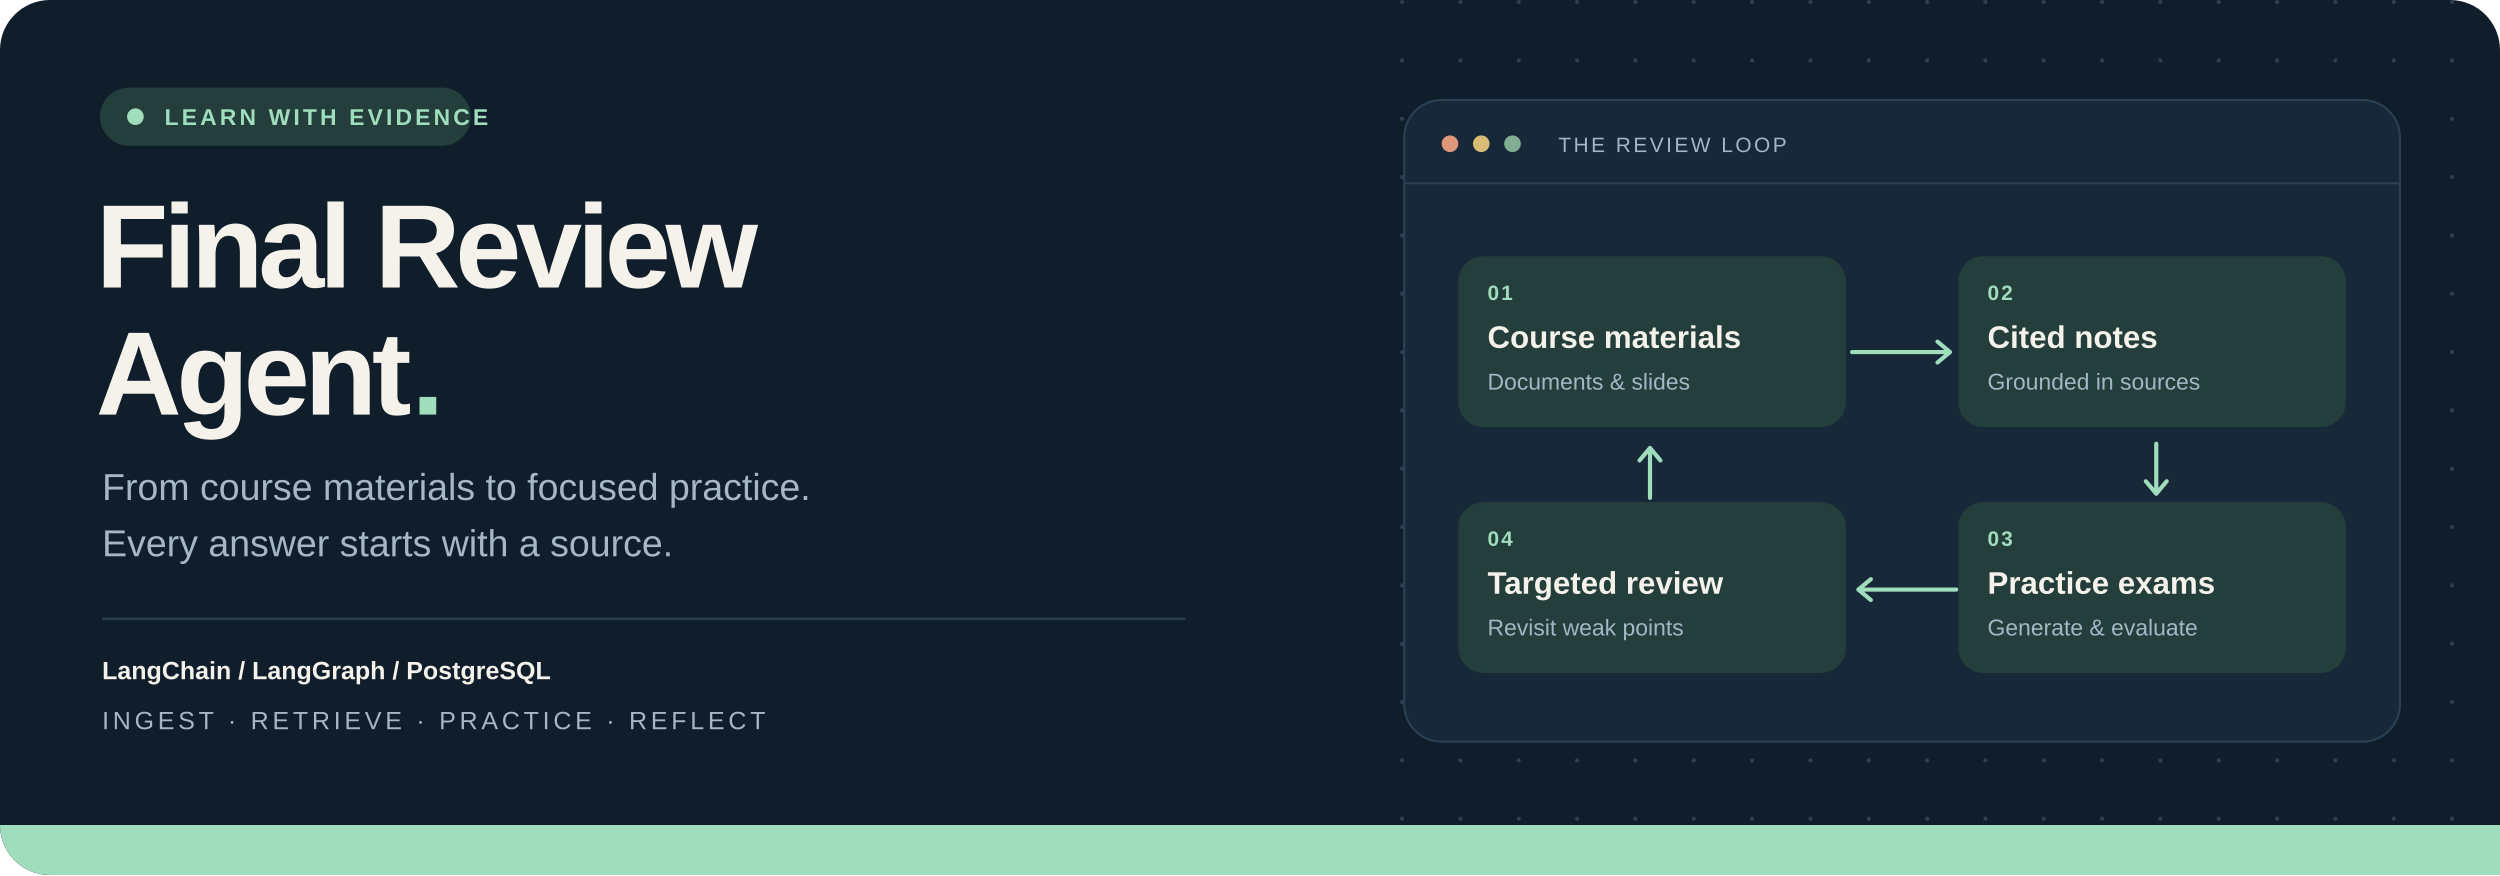
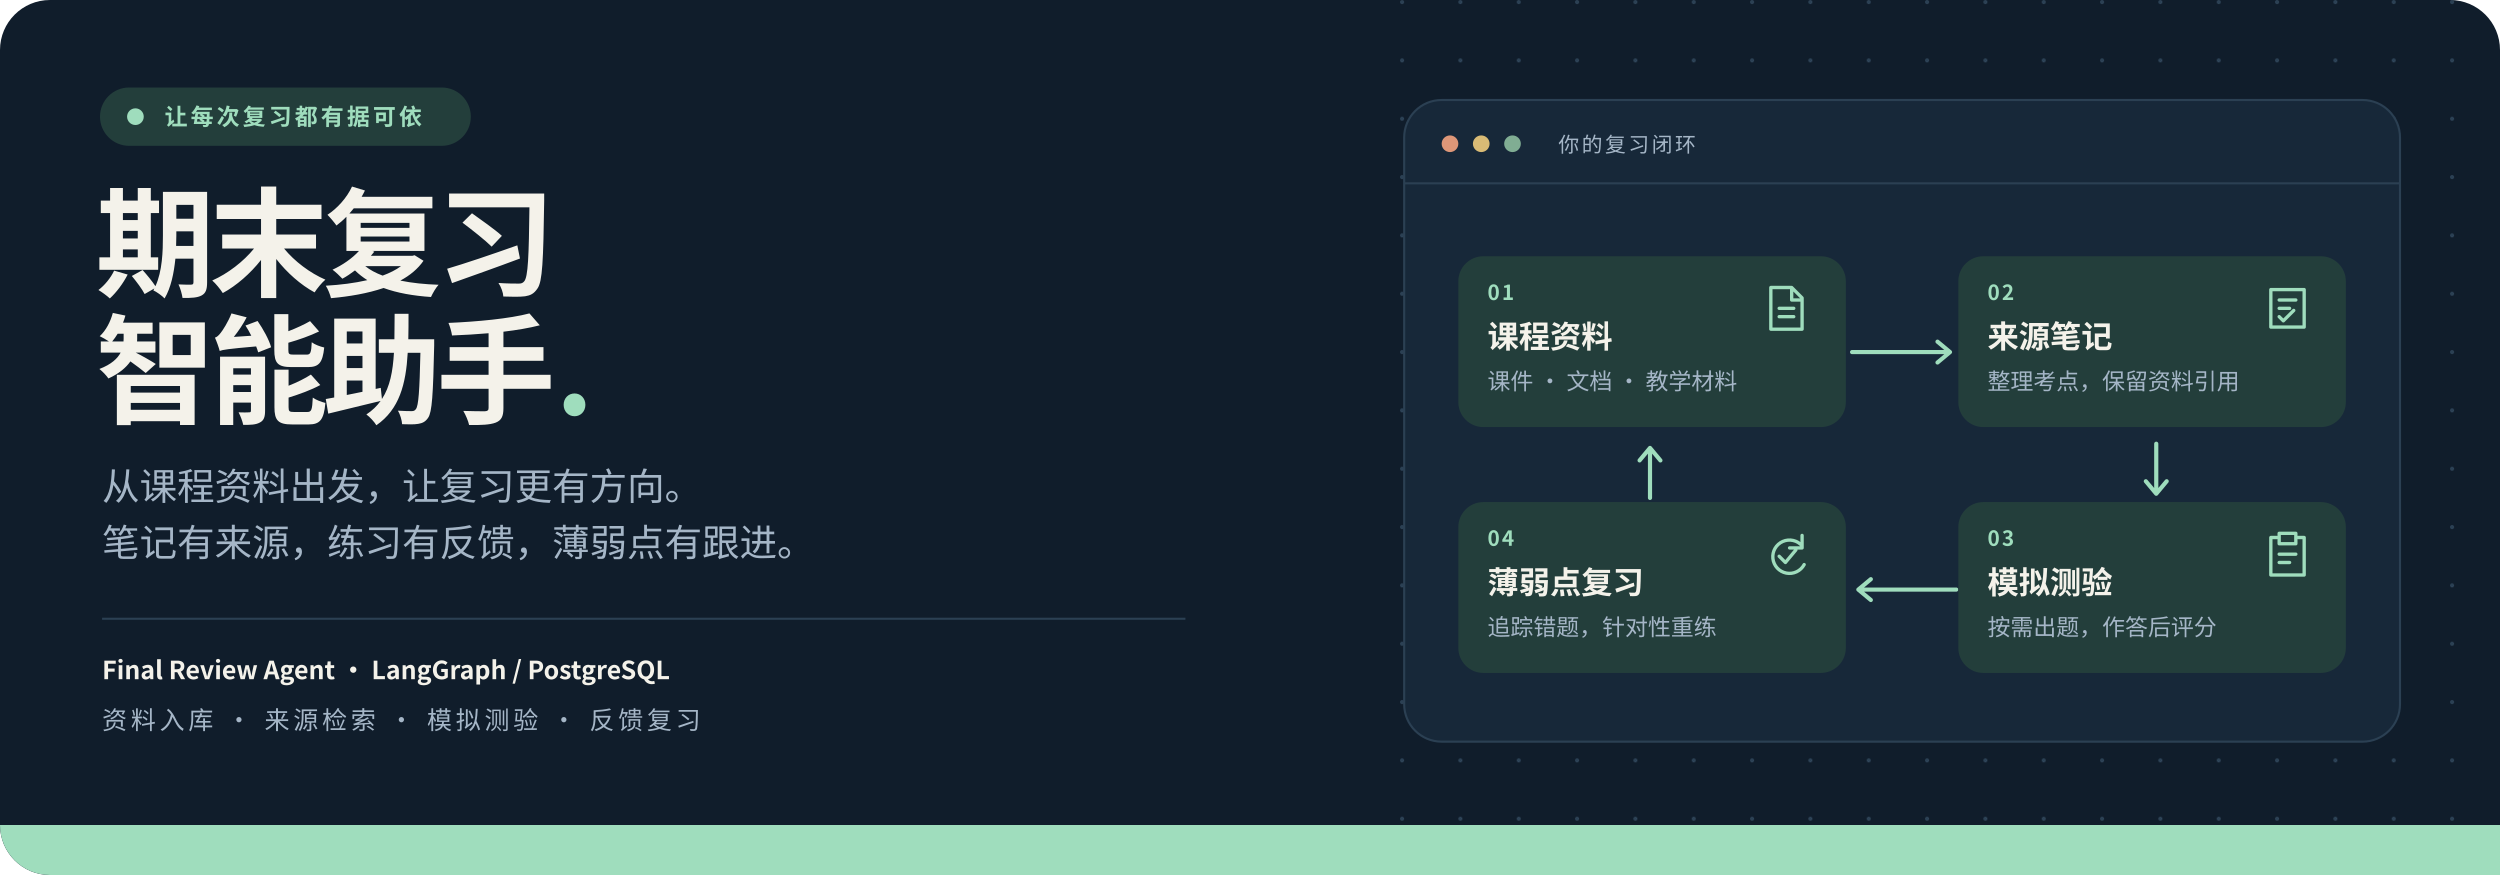
<svg xmlns="http://www.w3.org/2000/svg" width="1200" height="420" viewBox="0 0 1200 420" role="img" aria-labelledby="title desc">
  <defs>
    <pattern id="grid" width="28" height="28" patternUnits="userSpaceOnUse">
      <circle cx="1" cy="1" r="1" fill="#2b4053" />
    </pattern>
  </defs>
  <rect width="1200" height="420" rx="24" fill="#101d2b" />
  <rect x="650" width="550" height="420" rx="24" fill="url(#grid)" />
  <path d="M0 396h1200v24H24A24 24 0 0 1 0 396" fill="#9fddbd" />
-   <g font-family="-apple-system, BlinkMacSystemFont, 'Segoe UI', Arial, sans-serif">
+   <g font-family="-apple-system, BlinkMacSystemFont, 'PingFang SC', 'Microsoft YaHei', 'Noto Sans CJK SC', 'Segoe UI', Arial, sans-serif">
    <rect x="48" y="42" width="178" height="28" rx="14" fill="#233e3b" />
    <circle cx="65" cy="56" r="4" fill="#9fddbd" />
-     <text x="79" y="60" font-size="11" font-weight="700" letter-spacing="1.5" fill="#9fddbd">LEARN WITH EVIDENCE</text>
-     <text x="46" y="138" font-size="57" font-weight="750" letter-spacing="-2.5" fill="#f4f2ea">Final Review</text>
-     <text x="46" y="199" font-size="57" font-weight="750" letter-spacing="-2.5" fill="#f4f2ea">Agent<tspan fill="#9fddbd">.</tspan>
+     <text x="79" y="60" font-size="11" font-weight="700" letter-spacing="1.5" fill="#9fddbd">让每次复习都有据可依</text>
+     <text x="46" y="138" font-size="57" font-weight="750" letter-spacing="-2.5" fill="#f4f2ea">期末复习</text>
+     <text x="46" y="199" font-size="57" font-weight="750" letter-spacing="-2.5" fill="#f4f2ea">智能助手<tspan fill="#9fddbd">.</tspan>
    </text>
-     <text x="49" y="240" font-size="18" fill="#a5b6c7">From course materials to focused practice.</text>
-     <text x="49" y="267" font-size="18" fill="#a5b6c7">Every answer starts with a source.</text>
+     <text x="49" y="240" font-size="18" fill="#a5b6c7">从课程资料出发，让复习更有方向。</text>
+     <text x="49" y="267" font-size="18" fill="#a5b6c7">笔记有来源，练习有反馈，薄弱点有跟进。</text>
    <path d="M49 297h520" stroke="#2b4053" />
-     <text x="49" y="326" font-size="12" font-weight="600" fill="#f4f2ea">LangChain / LangGraph / PostgreSQL</text>
-     <text x="49" y="350" font-size="12" letter-spacing="1.8" fill="#a5b6c7">INGEST · RETRIEVE · PRACTICE · REFLECT</text>
+     <text x="49" y="326" font-size="12" font-weight="600" fill="#f4f2ea">Final Review Agent · LangGraph / PostgreSQL</text>
+     <text x="49" y="350" font-size="12" letter-spacing="1.8" fill="#a5b6c7">资料入库 · 来源检索 · 模拟测验 · 反馈复习</text>
    <rect x="674" y="48" width="478" height="308" rx="18" fill="#172839" stroke="#2b4053" />
    <circle cx="696" cy="69" r="4" fill="#de9778" />
    <circle cx="711" cy="69" r="4" fill="#d9bb75" />
    <circle cx="726" cy="69" r="4" fill="#80ad93" />
-     <text x="748" y="73" font-size="10" letter-spacing="1.2" fill="#a5b6c7">THE REVIEW LOOP</text>
+     <text x="748" y="73" font-size="10" letter-spacing="1.2" fill="#a5b6c7">你的复习闭环</text>
    <path d="M674 88h478" stroke="#2b4053" />
    <path d="M889 169h47m-6-5 6 5-6 5M1035 213v24m-5-6 5 6 5-6M939 283h-47m6-5-6 5 6 5M792 239v-24m-5 6 5-6 5 6" fill="none" stroke="#9fddbd" stroke-width="2" stroke-linecap="round" stroke-linejoin="round" />
    <rect x="700" y="123" width="186" height="82" rx="12" fill="#233e3b" />
    <text x="714" y="144" font-size="10" letter-spacing="1" font-weight="700" fill="#9fddbd">01</text>
-     <text x="714" y="167" font-size="15" font-weight="650" fill="#f4f2ea">Course materials</text>
-     <text x="714" y="187" font-size="11" fill="#a5b6c7">Documents &amp; slides</text>
+     <text x="714" y="167" font-size="15" font-weight="650" fill="#f4f2ea">课程资料</text>
+     <text x="714" y="187" font-size="11" fill="#a5b6c7">课件 · 文档 · 教学材料</text>
    <rect x="940" y="123" width="186" height="82" rx="12" fill="#233e3b" />
    <text x="954" y="144" font-size="10" letter-spacing="1" font-weight="700" fill="#9fddbd">02</text>
-     <text x="954" y="167" font-size="15" font-weight="650" fill="#f4f2ea">Cited notes</text>
-     <text x="954" y="187" font-size="11" fill="#a5b6c7">Grounded in sources</text>
+     <text x="954" y="167" font-size="15" font-weight="650" fill="#f4f2ea">来源笔记</text>
+     <text x="954" y="187" font-size="11" fill="#a5b6c7">整理考点，保留资料引用</text>
    <rect x="940" y="241" width="186" height="82" rx="12" fill="#233e3b" />
    <text x="954" y="262" font-size="10" letter-spacing="1" font-weight="700" fill="#9fddbd">03</text>
-     <text x="954" y="285" font-size="15" font-weight="650" fill="#f4f2ea">Practice exams</text>
-     <text x="954" y="305" font-size="11" fill="#a5b6c7">Generate &amp; evaluate</text>
+     <text x="954" y="285" font-size="15" font-weight="650" fill="#f4f2ea">模拟测验</text>
+     <text x="954" y="305" font-size="11" fill="#a5b6c7">按需出题，作答后评分</text>
    <rect x="700" y="241" width="186" height="82" rx="12" fill="#233e3b" />
    <text x="714" y="262" font-size="10" letter-spacing="1" font-weight="700" fill="#9fddbd">04</text>
-     <text x="714" y="285" font-size="15" font-weight="650" fill="#f4f2ea">Targeted review</text>
-     <text x="714" y="305" font-size="11" fill="#a5b6c7">Revisit weak points</text>
+     <text x="714" y="285" font-size="15" font-weight="650" fill="#f4f2ea">薄弱点复习</text>
+     <text x="714" y="305" font-size="11" fill="#a5b6c7">追踪错题，针对性重练</text>
+     <path transform="translate(846 136)" d="M4 2h10l5 5v15H4z M14 2v6h5 M8 12h7 M8 16h7" fill="none" stroke="#9fddbd" stroke-width="1.6" stroke-linecap="round" stroke-linejoin="round" />
+     <path transform="translate(1086 136)" d="M4 3h16v18H4z M8 8h8 M8 12h5 M8 16l2 2 5-5" fill="none" stroke="#9fddbd" stroke-width="1.6" stroke-linecap="round" stroke-linejoin="round" />
+     <path transform="translate(1086 254)" d="M7 4H4v18h16V4h-3 M8 2h8v5H8z M8 12h8 M8 16h5" fill="none" stroke="#9fddbd" stroke-width="1.6" stroke-linecap="round" stroke-linejoin="round" />
+     <path transform="translate(846 254)" d="M19 8A8 8 0 1 0 20 17 M19 3v6h-6 M8 13l3 3 5-6" fill="none" stroke="#9fddbd" stroke-width="1.6" stroke-linecap="round" stroke-linejoin="round" />
  </g>
</svg>
